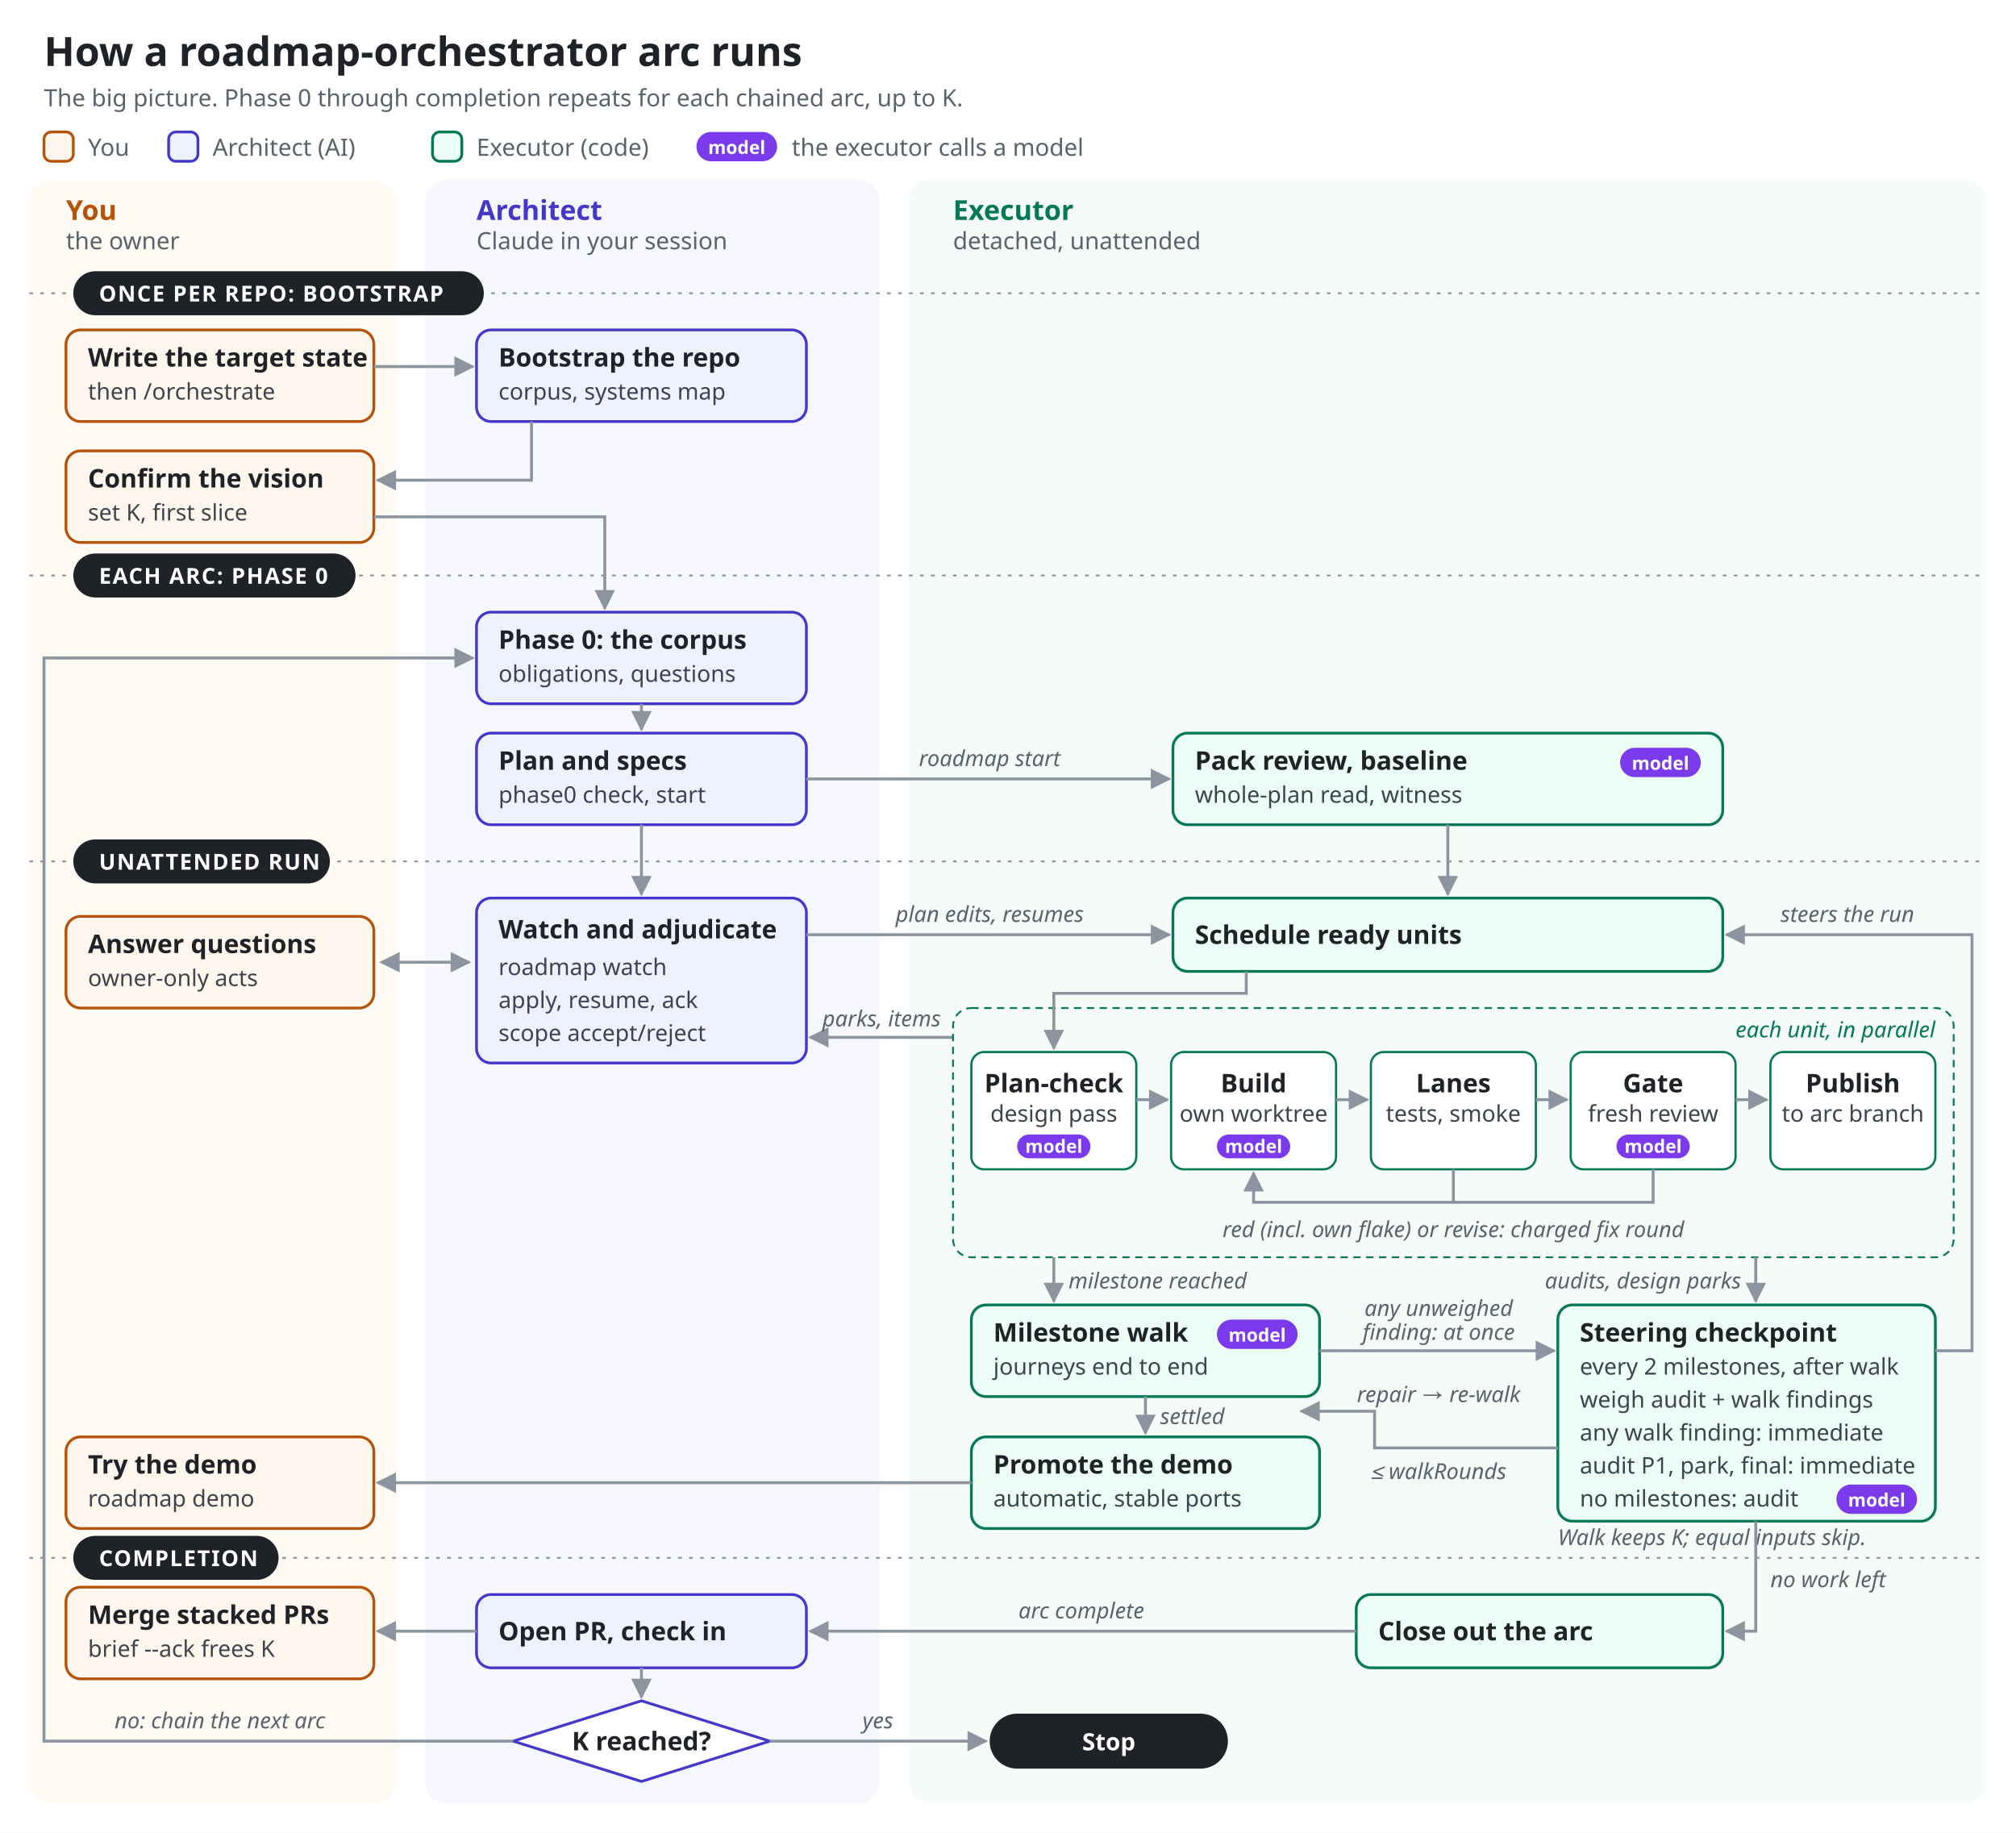
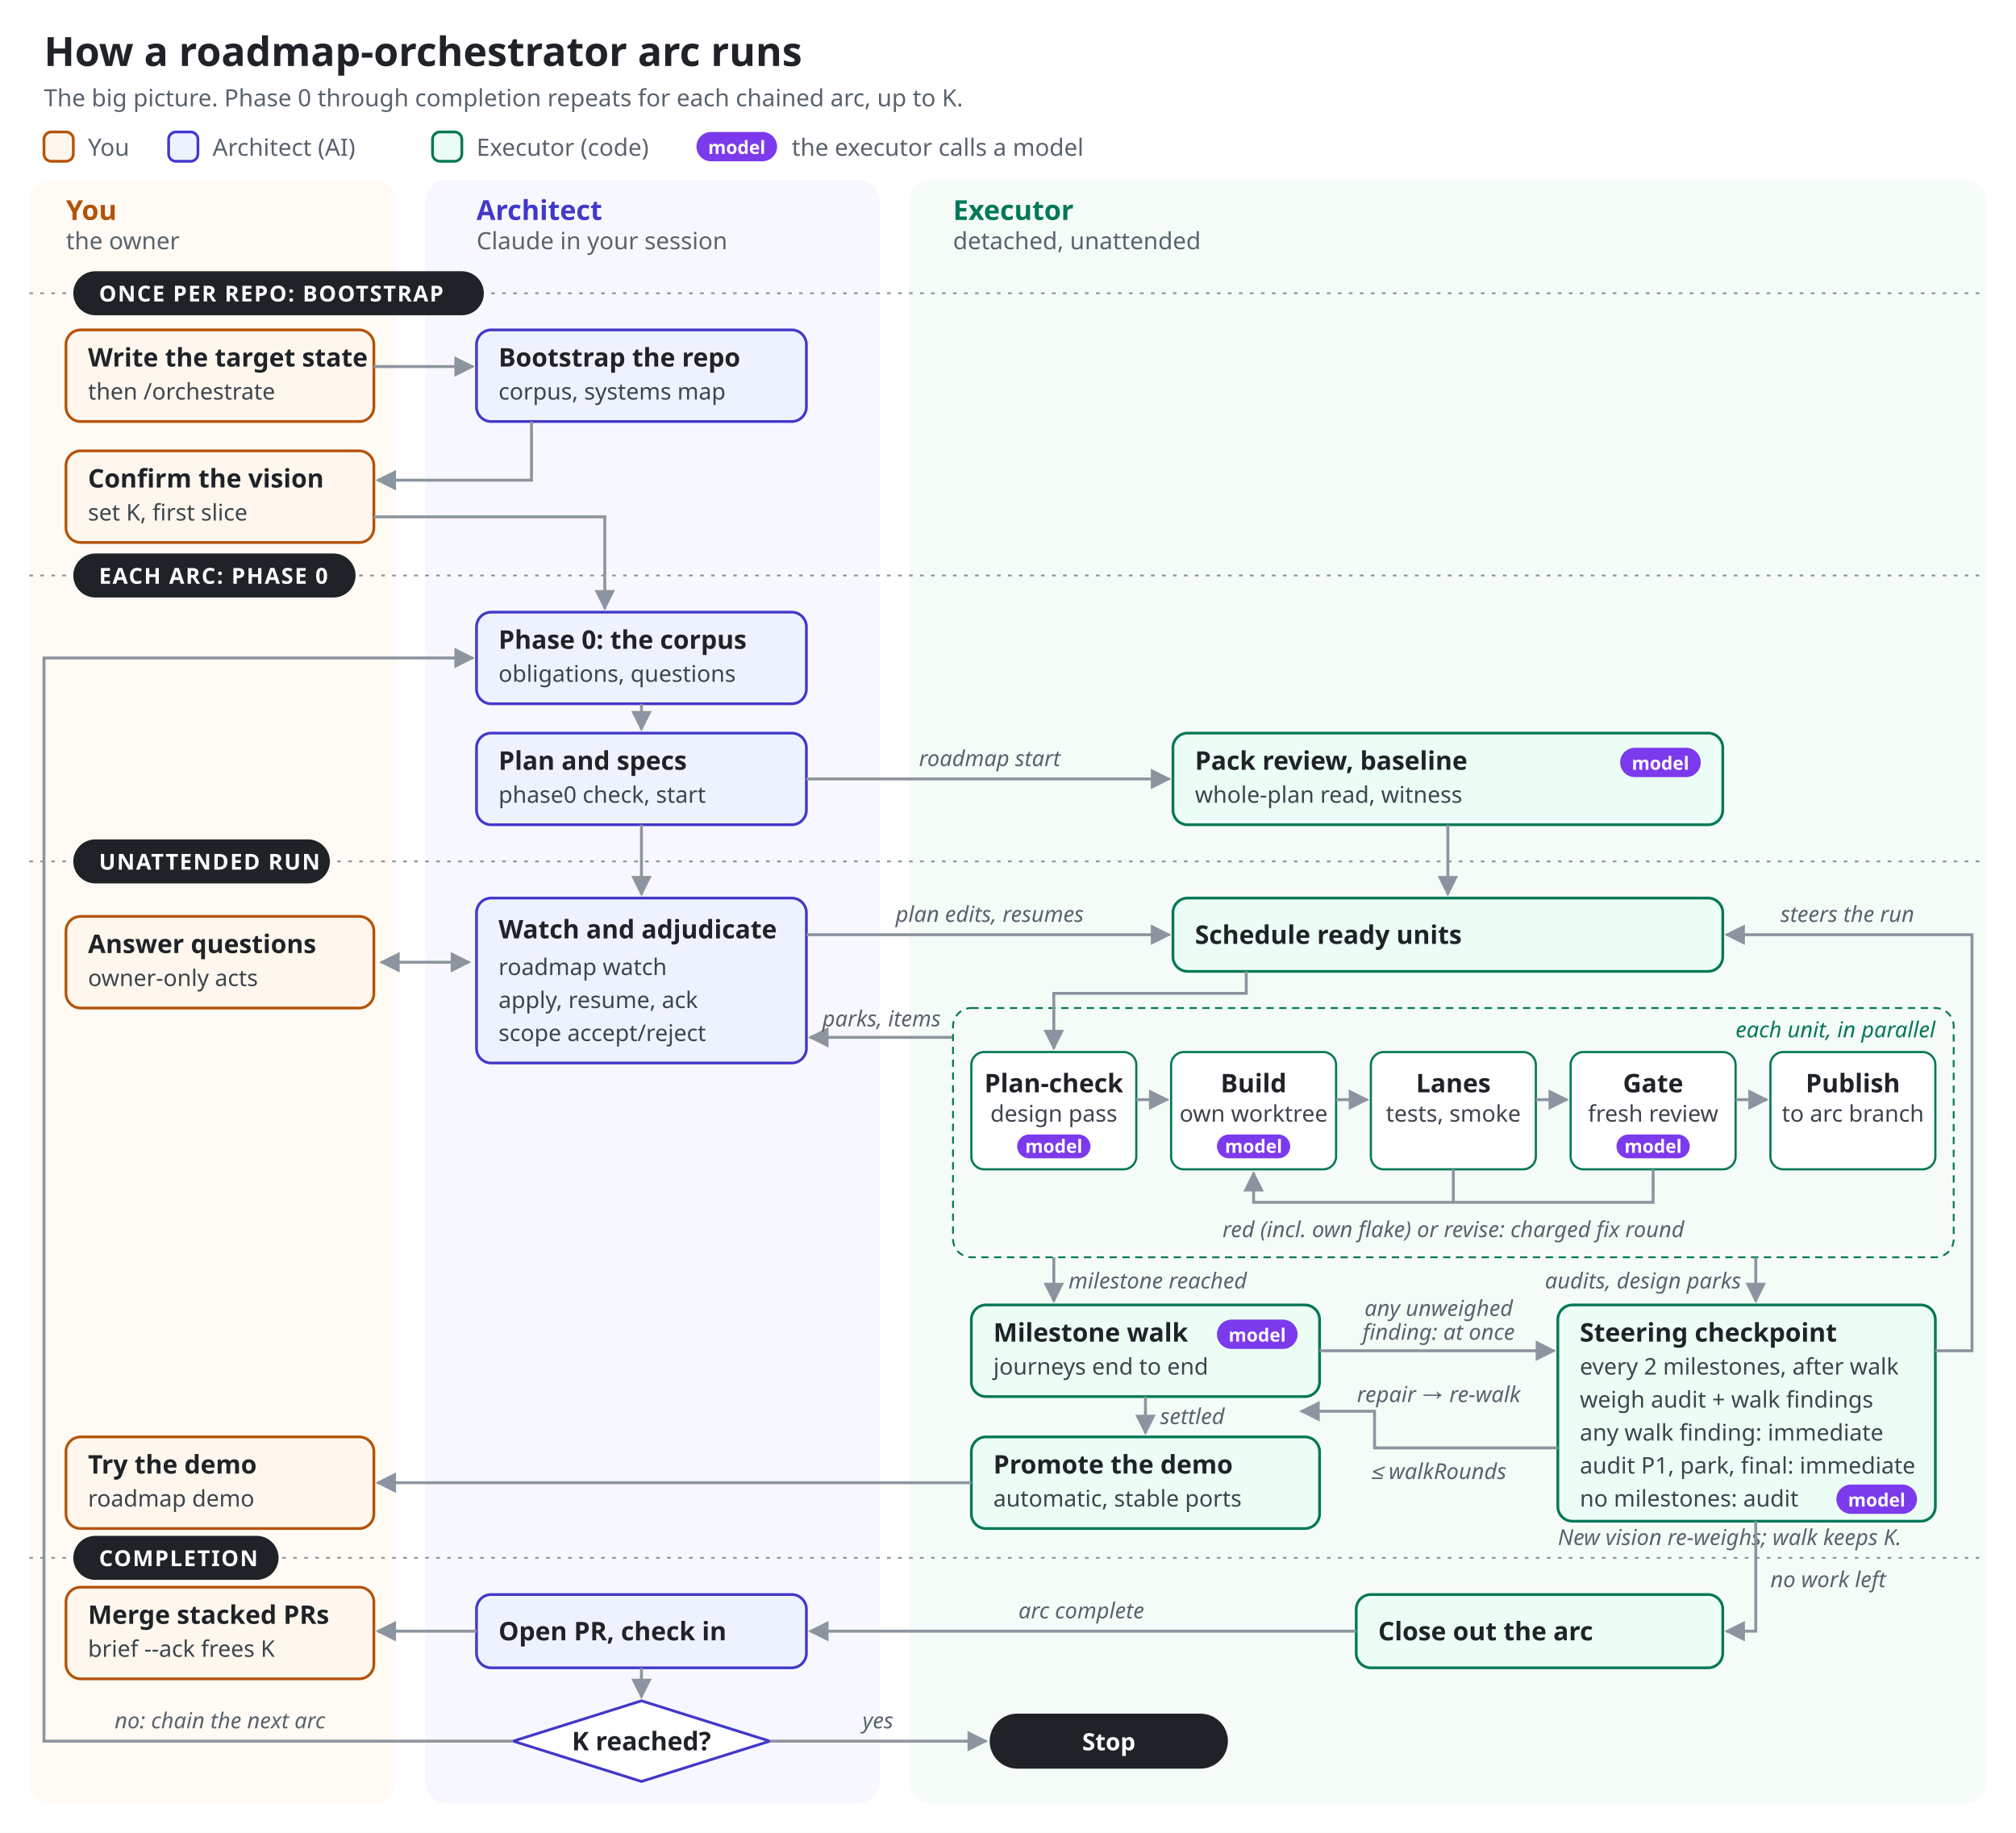
<svg xmlns="http://www.w3.org/2000/svg" width="1100" height="1000" viewBox="0 0 1100 1000" role="img" aria-labelledby="title desc">
  <style>
text { font-family: -apple-system, BlinkMacSystemFont, "Segoe UI", "Noto Sans", Helvetica, Arial, "DejaVu Sans", sans-serif; fill: #1f2328; }
.h1 { font-size: 22px; font-weight: 700; }
.sub, .lg, .ls { font-size: 13px; fill: #59636e; }
.lt { font-size: 15px; font-weight: 700; }
.lt.ow { fill: #b45309; } .lt.ar { fill: #4338ca; } .lt.ex { fill: #047857; }
.lane.ow { fill: #fffaf3; } .lane.ar { fill: #f7f8ff; } .lane.ex { fill: #f5fcf8; }
.box { stroke-width: 1.5; }
.box.ow { fill: #fff7ed; stroke: #b45309; }
.box.ar { fill: #eef2ff; stroke: #4338ca; }
.box.ex { fill: #ecfdf5; stroke: #047857; }
.box.step { fill: #ffffff; stroke: #047857; stroke-width: 1.2; }
.group { fill: none; stroke: #047857; stroke-width: 1; stroke-dasharray: 4 3; }
.gl { font-size: 12px; fill: #047857; font-style: italic; }
.t { font-size: 14px; font-weight: 600; }
.b { font-size: 12.5px; fill: #3d444d; }
.chip { fill: #7c3aed; }
.chipt { font-size: 10px; font-weight: 600; fill: #ffffff; }
.arr { fill: none; stroke: #8c959f; stroke-width: 1.6; }
.ah { fill: #8c959f; }
.al { font-size: 12px; fill: #59636e; font-style: italic; }
.band { stroke: #8c959f; stroke-width: 1; stroke-dasharray: 2 4; }
.pill { fill: #1f2328; }
.bandt { font-size: 12px; font-weight: 700; fill: #ffffff; letter-spacing: 0.06em; }
.term { fill: #1f2328; }
.termt { font-size: 13px; font-weight: 600; fill: #ffffff; }
.dia { fill: #ffffff; stroke: #4338ca; stroke-width: 1.5; }
</style>
  <defs>
    <marker id="ah" viewBox="0 0 10 10" refX="9" refY="5" markerWidth="7" markerHeight="7" orient="auto-start-reverse">
      <path class="ah" d="M0 0 L10 5 L0 10 z" />
    </marker>
  </defs>
  <rect width="1100" height="1000" fill="#ffffff" />
  <text class="h1" x="24" y="36">How a roadmap-orchestrator arc runs</text>
  <text class="sub" x="24" y="58">The big picture. Phase 0 through completion repeats for each chained arc, up to K.</text>
  <rect class="box ow" x="24" y="72" width="16" height="16" rx="4" />
  <text class="lg" x="48" y="85">You</text>
  <rect class="box ar" x="92" y="72" width="16" height="16" rx="4" />
  <text class="lg" x="116" y="85">Architect (AI)</text>
  <rect class="box ex" x="236" y="72" width="16" height="16" rx="4" />
  <text class="lg" x="260" y="85">Executor (code)</text>
  <rect class="chip" x="380" y="72" width="44" height="16" rx="8" />
  <text class="chipt" x="402" y="84" text-anchor="middle">model</text>
  <text class="lg" x="432" y="85">the executor calls a model</text>
  <rect class="lane ow" x="16" y="98" width="200" height="886" rx="12" />
  <text class="lt ow" x="36" y="120">You</text>
  <text class="ls" x="36" y="136">the owner</text>
  <rect class="lane ar" x="232" y="98" width="248" height="886" rx="12" />
  <text class="lt ar" x="260" y="120">Architect</text>
  <text class="ls" x="260" y="136">Claude in your session</text>
  <rect class="lane ex" x="496" y="98" width="588" height="886" rx="12" />
  <text class="lt ex" x="520" y="120">Executor</text>
  <text class="ls" x="520" y="136">detached, unattended</text>
  <line class="band" x1="16" y1="160" x2="1084" y2="160" />
  <rect class="pill" x="40" y="148" width="224" height="24" rx="12" />
  <text class="bandt" x="54" y="164.5">ONCE PER REPO: BOOTSTRAP</text>
  <line class="band" x1="16" y1="314" x2="1084" y2="314" />
  <rect class="pill" x="40" y="302" width="154" height="24" rx="12" />
  <text class="bandt" x="54" y="318.5">EACH ARC: PHASE 0</text>
  <line class="band" x1="16" y1="470" x2="1084" y2="470" />
  <rect class="pill" x="40" y="458" width="140" height="24" rx="12" />
  <text class="bandt" x="54" y="474.5">UNATTENDED RUN</text>
  <line class="band" x1="16" y1="850" x2="1084" y2="850" />
  <rect class="pill" x="40" y="838" width="112" height="24" rx="12" />
  <text class="bandt" x="54" y="854.5">COMPLETION</text>
  <rect class="box ow" x="36" y="180" width="168" height="50" rx="8" />
  <text class="t" x="48" y="200">Write the target state</text>
  <text class="b" x="48" y="218">then /orchestrate</text>
  <rect class="box ar" x="260" y="180" width="180" height="50" rx="8" />
  <text class="t" x="272" y="200">Bootstrap the repo</text>
  <text class="b" x="272" y="218">corpus, systems map</text>
  <path class="arr" d="M204 200 H258" marker-end="url(#ah)" />
  <rect class="box ow" x="36" y="246" width="168" height="50" rx="8" />
  <text class="t" x="48" y="266">Confirm the vision</text>
  <text class="b" x="48" y="284">set K, first slice</text>
  <path class="arr" d="M290 230 V262 H206" marker-end="url(#ah)" />
  <path class="arr" d="M204 282 H330 V332" marker-end="url(#ah)" />
  <rect class="box ar" x="260" y="334" width="180" height="50" rx="8" />
  <text class="t" x="272" y="354">Phase 0: the corpus</text>
  <text class="b" x="272" y="372">obligations, questions</text>
  <rect class="box ar" x="260" y="400" width="180" height="50" rx="8" />
  <text class="t" x="272" y="420">Plan and specs</text>
  <text class="b" x="272" y="438">phase0 check, start</text>
  <path class="arr" d="M350 384 V398" marker-end="url(#ah)" />
  <rect class="box ex" x="640" y="400" width="300" height="50" rx="8" />
  <text class="t" x="652" y="420">Pack review, baseline</text>
  <text class="b" x="652" y="438">whole-plan read, witness</text>
  <rect class="chip" x="884" y="408" width="44" height="16" rx="8" />
  <text class="chipt" x="906" y="420" text-anchor="middle">model</text>
  <path class="arr" d="M440 425 H638" marker-end="url(#ah)" />
  <text class="al" x="540" y="418" text-anchor="middle">roadmap start</text>
  <rect class="box ar" x="260" y="490" width="180" height="90" rx="8" />
  <text class="t" x="272" y="512">Watch and adjudicate</text>
  <text class="b" x="272" y="532">roadmap watch</text>
  <text class="b" x="272" y="550">apply, resume, ack</text>
  <text class="b" x="272" y="568">scope accept/reject</text>
  <path class="arr" d="M350 450 V488" marker-end="url(#ah)" />
  <rect class="box ow" x="36" y="500" width="168" height="50" rx="8" />
  <text class="t" x="48" y="520">Answer questions</text>
  <text class="b" x="48" y="538">owner-only acts</text>
  <path class="arr" d="M208 525 H256" marker-start="url(#ah)" marker-end="url(#ah)" />
  <rect class="box ex" x="640" y="490" width="300" height="40" rx="8" />
  <text class="t" x="652" y="515">Schedule ready units</text>
  <path class="arr" d="M790 450 V488" marker-end="url(#ah)" />
  <path class="arr" d="M440 510 H638" marker-end="url(#ah)" />
  <text class="al" x="540" y="503" text-anchor="middle">plan edits, resumes</text>
  <path class="arr" d="M520 566 H442" marker-end="url(#ah)" />
  <text class="al" x="481" y="560" text-anchor="middle">parks, items</text>
  <rect class="group" x="520" y="550" width="546" height="136" rx="10" />
  <text class="gl" x="1056" y="566" text-anchor="end">each unit, in parallel</text>
  <path class="arr" d="M680 530 V542 H575 V572" marker-end="url(#ah)" />
  <rect class="box step" x="530" y="574" width="90" height="64" rx="7" />
  <text class="t" x="575" y="596" text-anchor="middle">Plan-check</text>
  <text class="b" x="575" y="612" text-anchor="middle">design pass</text>
  <rect class="chip" x="555" y="619" width="40" height="13" rx="6.5" />
  <text class="chipt" x="575" y="629" text-anchor="middle">model</text>
  <rect class="box step" x="639" y="574" width="90" height="64" rx="7" />
  <text class="t" x="684" y="596" text-anchor="middle">Build</text>
  <text class="b" x="684" y="612" text-anchor="middle">own worktree</text>
  <rect class="chip" x="664" y="619" width="40" height="13" rx="6.5" />
  <text class="chipt" x="684" y="629" text-anchor="middle">model</text>
  <rect class="box step" x="748" y="574" width="90" height="64" rx="7" />
  <text class="t" x="793" y="596" text-anchor="middle">Lanes</text>
  <text class="b" x="793" y="612" text-anchor="middle">tests, smoke</text>
  <rect class="box step" x="857" y="574" width="90" height="64" rx="7" />
  <text class="t" x="902" y="596" text-anchor="middle">Gate</text>
  <text class="b" x="902" y="612" text-anchor="middle">fresh review</text>
  <rect class="chip" x="882" y="619" width="40" height="13" rx="6.5" />
  <text class="chipt" x="902" y="629" text-anchor="middle">model</text>
  <rect class="box step" x="966" y="574" width="90" height="64" rx="7" />
  <text class="t" x="1011" y="596" text-anchor="middle">Publish</text>
  <text class="b" x="1011" y="612" text-anchor="middle">to arc branch</text>
  <path class="arr" d="M620 600 H637" marker-end="url(#ah)" />
  <path class="arr" d="M729 600 H746" marker-end="url(#ah)" />
  <path class="arr" d="M838 600 H855" marker-end="url(#ah)" />
  <path class="arr" d="M947 600 H964" marker-end="url(#ah)" />
  <path class="arr" d="M902 638 V656 H684 V640" marker-end="url(#ah)" />
  <path class="arr" d="M793 638 V656" />
  <text class="al" x="793" y="675" text-anchor="middle">red (incl. own flake) or revise: charged fix round</text>
  <rect class="box ex" x="530" y="712" width="190" height="50" rx="8" />
  <text class="t" x="542" y="732">Milestone walk</text>
  <text class="b" x="542" y="750">journeys end to end</text>
  <rect class="chip" x="664" y="720" width="44" height="16" rx="8" />
  <text class="chipt" x="686" y="732" text-anchor="middle">model</text>
  <path class="arr" d="M575 686 V710" marker-end="url(#ah)" />
  <text class="al" x="583" y="703">milestone reached</text>
  <rect class="box ex" x="850" y="712" width="206" height="118" rx="8" />
  <text class="t" x="862" y="732">Steering checkpoint</text>
  <text class="b" x="862" y="750">every 2 milestones, after walk</text>
  <text class="b" x="862" y="768">weigh audit + walk findings</text>
  <text class="b" x="862" y="786">any walk finding: immediate</text>
  <text class="b" x="862" y="804">audit P1, park, final: immediate</text>
  <text class="b" x="862" y="822">no milestones: audit</text>
  <rect class="chip" x="1002" y="810" width="44" height="16" rx="8" />
  <text class="chipt" x="1024" y="822" text-anchor="middle">model</text>
  <path class="arr" d="M958 686 V710" marker-end="url(#ah)" />
  <text class="al" x="950" y="703" text-anchor="end">audits, design parks</text>
  <path class="arr" d="M720 737 H848" marker-end="url(#ah)" />
  <text class="al" x="785" y="718" text-anchor="middle">any unweighed</text>
  <text class="al" x="785" y="731" text-anchor="middle">finding: at once</text>
  <path class="arr" d="M850 790 H750 V770 H710" marker-end="url(#ah)" />
  <text class="al" x="785" y="765" text-anchor="middle">repair → re-walk</text>
  <text class="al" x="785" y="807" text-anchor="middle">≤ walkRounds</text>
-   <text class="al" x="850" y="843">Walk keeps K; equal inputs skip.</text>
+   <text class="al" x="850" y="843">New vision re-weighs; walk keeps K.</text>
  <path class="arr" d="M1056 737 H1076 V510 H942" marker-end="url(#ah)" />
  <text class="al" x="1008" y="503" text-anchor="middle">steers the run</text>
  <rect class="box ex" x="530" y="784" width="190" height="50" rx="8" />
  <text class="t" x="542" y="804">Promote the demo</text>
  <text class="b" x="542" y="822">automatic, stable ports</text>
  <path class="arr" d="M625 762 V782" marker-end="url(#ah)" />
  <text class="al" x="633" y="777">settled</text>
  <rect class="box ow" x="36" y="784" width="168" height="50" rx="8" />
  <text class="t" x="48" y="804">Try the demo</text>
  <text class="b" x="48" y="822">roadmap demo</text>
  <path class="arr" d="M530 809 H206" marker-end="url(#ah)" />
  <rect class="box ex" x="740" y="870" width="200" height="40" rx="8" />
  <text class="t" x="752" y="895">Close out the arc</text>
  <path class="arr" d="M958 830 V890 H942" marker-end="url(#ah)" />
  <text class="al" x="966" y="866">no work left</text>
  <rect class="box ar" x="260" y="870" width="180" height="40" rx="8" />
  <text class="t" x="272" y="895">Open PR, check in</text>
  <path class="arr" d="M740 890 H442" marker-end="url(#ah)" />
  <text class="al" x="590" y="883" text-anchor="middle">arc complete</text>
  <rect class="box ow" x="36" y="866" width="168" height="50" rx="8" />
  <text class="t" x="48" y="886">Merge stacked PRs</text>
  <text class="b" x="48" y="904">brief --ack frees K</text>
  <path class="arr" d="M260 890 H206" marker-end="url(#ah)" />
  <path class="dia" d="M350 928 L420 950 L350 972 L280 950 Z" />
  <text class="t" x="350" y="955" text-anchor="middle">K reached?</text>
  <path class="arr" d="M350 910 V926" marker-end="url(#ah)" />
  <rect class="term" x="540" y="935" width="130" height="30" rx="15" />
  <text class="termt" x="605" y="955" text-anchor="middle">Stop</text>
  <path class="arr" d="M420 950 H538" marker-end="url(#ah)" />
  <text class="al" x="479" y="943" text-anchor="middle">yes</text>
  <path class="arr" d="M280 950 H24 V359 H258" marker-end="url(#ah)" />
  <text class="al" x="120" y="943" text-anchor="middle">no: chain the next arc</text>
</svg>
